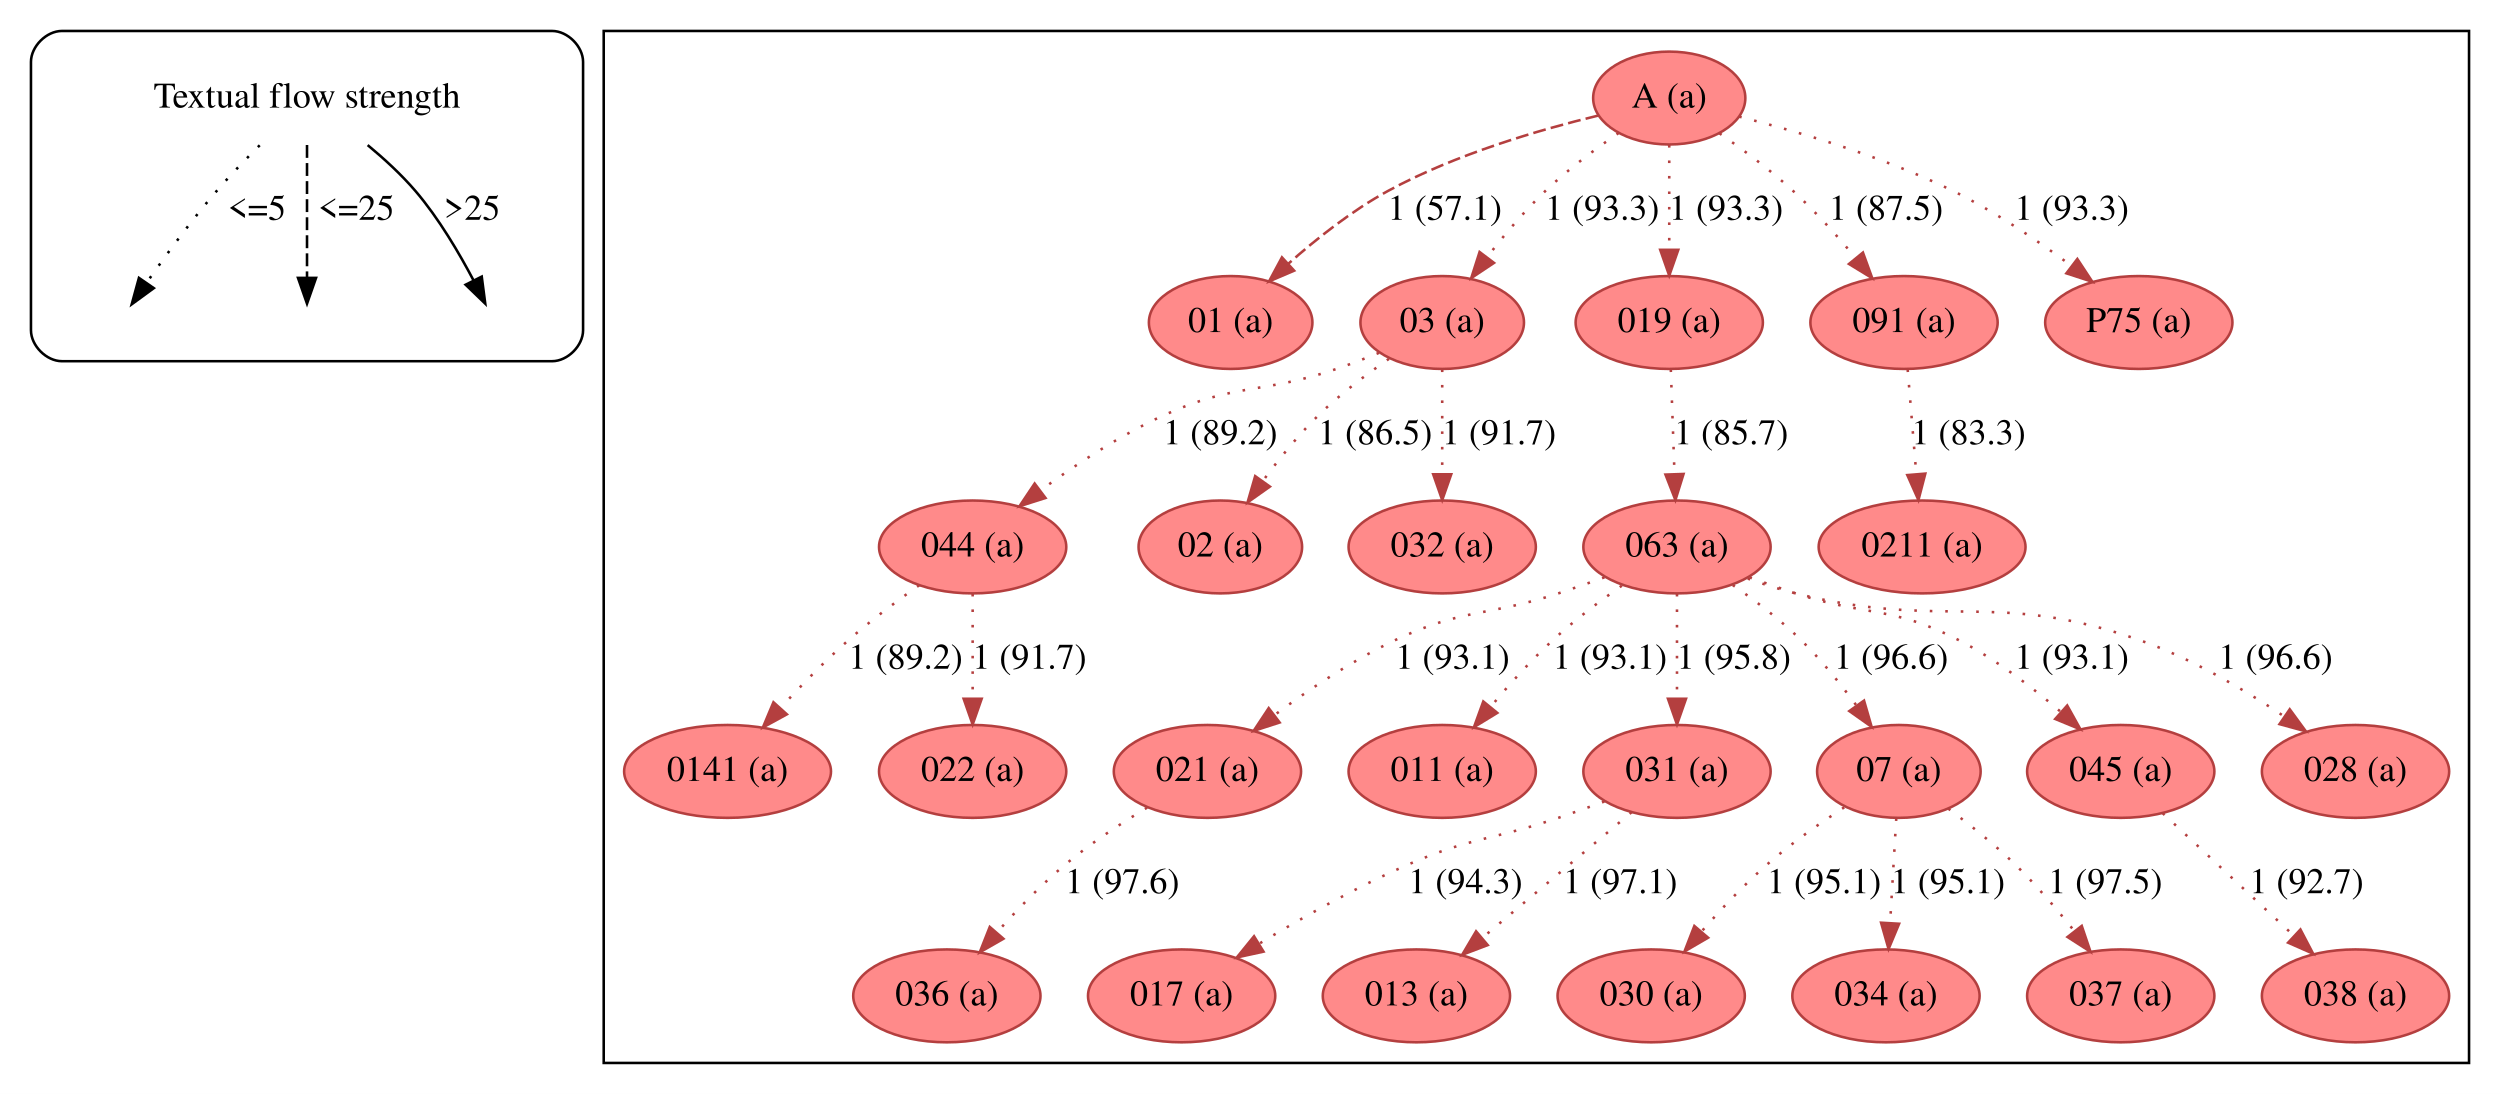
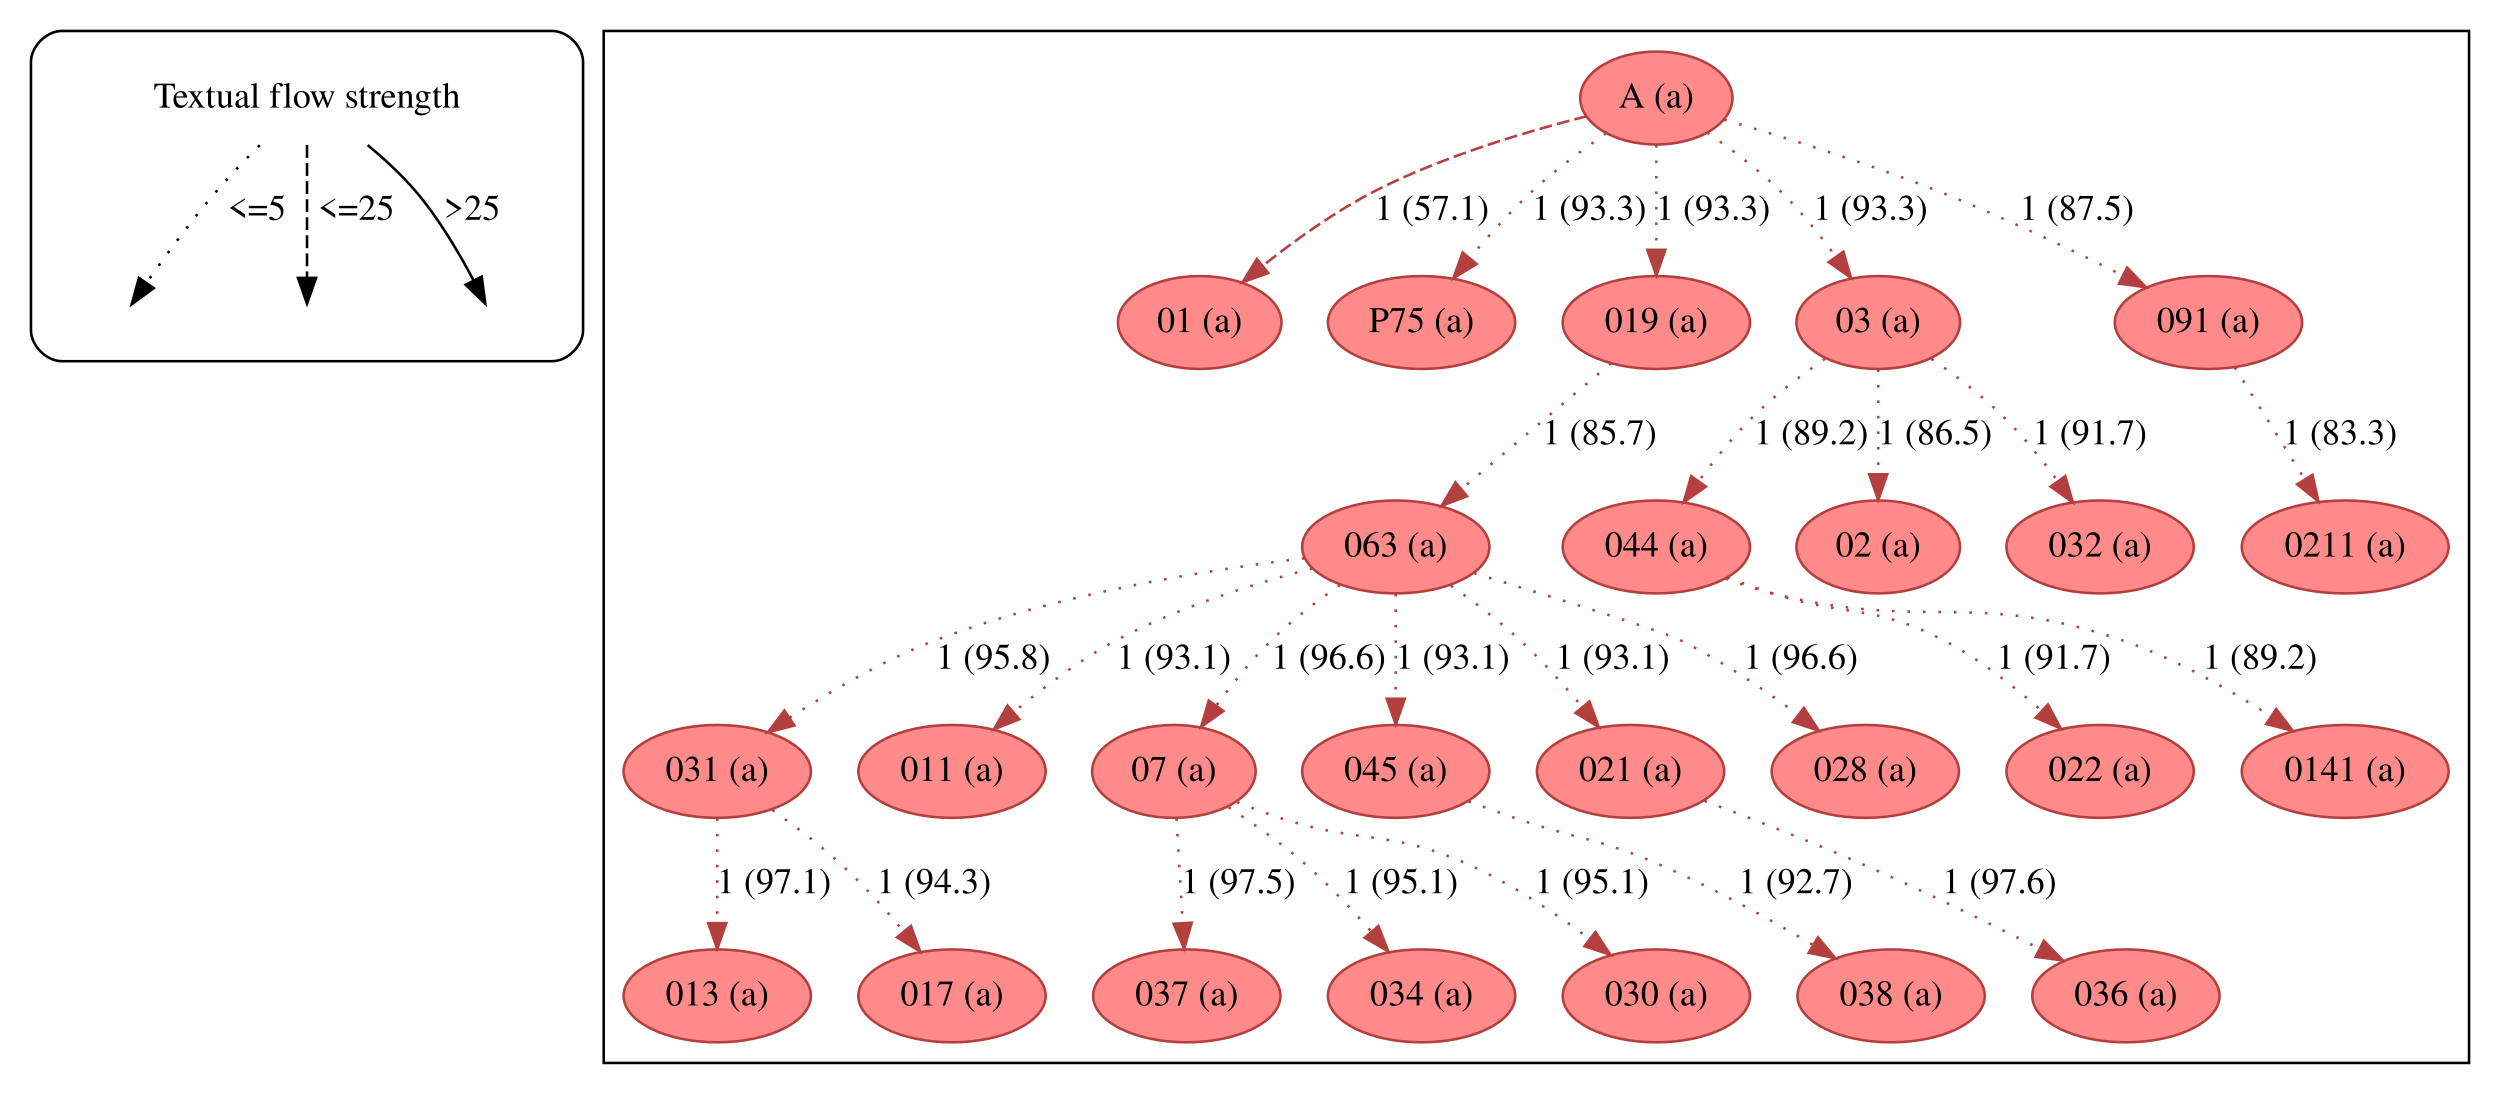
<svg xmlns="http://www.w3.org/2000/svg" width="969pt" height="424pt" viewBox="0.00 0.00 969.00 424.00">
  <g id="graph0" class="graph" transform="scale(1 1) rotate(0) translate(4 420)">
    <polygon fill="white" stroke="none" points="-4,4 -4,-420 965,-420 965,4 -4,4" />
    <g id="clust1" class="cluster">
      <path fill="none" stroke="black" d="M20,-280C20,-280 210,-280 210,-280 216,-280 222,-286 222,-292 222,-292 222,-396 222,-396 222,-402 216,-408 210,-408 210,-408 20,-408 20,-408 14,-408 8,-402 8,-396 8,-396 8,-292 8,-292 8,-286 14,-280 20,-280" />
    </g>
    <g id="clust2" class="cluster">
      <polygon fill="none" stroke="black" points="230,-8 230,-408 953,-408 953,-8 230,-8" />
    </g>
    <g id="node1" class="node">
      <text text-anchor="middle" x="115" y="-378.3" font-family="Times,serif" font-size="14.00">Textual flow strength</text>
    </g>
    <g id="edge1" class="edge">
      <path fill="none" stroke="black" stroke-dasharray="1,5" d="M96.666,-363.686C91.132,-358.194 85.161,-351.989 80,-346 70.171,-334.593 60.072,-320.779 52.914,-310.563" />
      <polygon fill="black" stroke="black" points="55.614,-308.314 47.056,-302.068 49.851,-312.288 55.614,-308.314" />
      <text text-anchor="middle" x="95.5" y="-334.8" font-family="Times,serif" font-size="14.00">&lt;=5  </text>
    </g>
    <g id="edge2" class="edge">
      <path fill="none" stroke="black" stroke-dasharray="5,2" d="M115,-363.799C115,-348.794 115,-327.174 115,-312.409" />
      <polygon fill="black" stroke="black" points="118.5,-312.293 115,-302.293 111.5,-312.293 118.5,-312.293" />
      <text text-anchor="middle" x="134" y="-334.8" font-family="Times,serif" font-size="14.00">  &lt;=25</text>
    </g>
    <g id="edge3" class="edge">
      <path fill="none" stroke="black" d="M138.503,-363.76C144.906,-358.462 151.567,-352.344 157,-346 166.087,-335.39 174.095,-321.689 179.546,-311.313" />
      <polygon fill="black" stroke="black" points="182.722,-312.789 184.091,-302.283 176.469,-309.642 182.722,-312.789" />
      <text text-anchor="middle" x="179" y="-334.8" font-family="Times,serif" font-size="14.00">&gt;25</text>
    </g>
    <g id="node5" class="node">
-       <ellipse fill="#ff8a8a" stroke="#b43f3f" cx="464" cy="-121" rx="36.294" ry="18" />
-       <text text-anchor="middle" x="464" y="-117.3" font-family="Times,serif" font-size="14.00">021 (a)</text>
+       <ellipse fill="#ff8a8a" stroke="#b43f3f" cx="638" cy="-382" rx="29.497" ry="18" />
+       <text text-anchor="middle" x="638" y="-378.3" font-family="Times,serif" font-size="14.00">A (a)</text>
    </g>
    <g id="node6" class="node">
-       <ellipse fill="#ff8a8a" stroke="#b43f3f" cx="363" cy="-34" rx="36.294" ry="18" />
-       <text text-anchor="middle" x="363" y="-30.3" font-family="Times,serif" font-size="14.00">036 (a)</text>
+       <ellipse fill="#ff8a8a" stroke="#b43f3f" cx="461" cy="-295" rx="31.695" ry="18" />
+       <text text-anchor="middle" x="461" y="-291.3" font-family="Times,serif" font-size="14.00">01 (a)</text>
    </g>
    <g id="edge4" class="edge">
-       <path fill="none" stroke="#b43f3f" stroke-dasharray="1,5" d="M440.598,-106.959C430.463,-100.852 418.721,-93.136 409,-85 399.582,-77.117 390.215,-67.375 382.416,-58.59" />
-       <polygon fill="#b43f3f" stroke="#b43f3f" points="384.928,-56.144 375.738,-50.872 379.634,-60.725 384.928,-56.144" />
-       <text text-anchor="middle" x="431" y="-73.8" font-family="Times,serif" font-size="14.00">1 (97.6)</text>
+       <path fill="none" stroke="#b43f3f" stroke-dasharray="5,2" d="M611.067,-374.944C588.407,-369.249 555.548,-359.565 529,-346 513.627,-338.145 498.002,-326.931 485.612,-317.112" />
+       <polygon fill="#b43f3f" stroke="#b43f3f" points="487.563,-314.187 477.595,-310.596 483.148,-319.619 487.563,-314.187" />
+       <text text-anchor="middle" x="551" y="-334.8" font-family="Times,serif" font-size="14.00">1 (57.1)</text>
    </g>
    <g id="node7" class="node">
-       <ellipse fill="#ff8a8a" stroke="#b43f3f" cx="643" cy="-382" rx="29.497" ry="18" />
-       <text text-anchor="middle" x="643" y="-378.3" font-family="Times,serif" font-size="14.00">A (a)</text>
+       <ellipse fill="#ff8a8a" stroke="#b43f3f" cx="547" cy="-295" rx="36.294" ry="18" />
+       <text text-anchor="middle" x="547" y="-291.3" font-family="Times,serif" font-size="14.00">P75 (a)</text>
+     </g>
+     <g id="edge5" class="edge">
+       <path fill="none" stroke="#b43f3f" stroke-dasharray="1,5" d="M618.523,-368.326C609.472,-362.06 598.792,-354.113 590,-346 581.456,-338.115 572.924,-328.619 565.74,-320.029" />
+       <polygon fill="#b43f3f" stroke="#b43f3f" points="568.344,-317.685 559.308,-312.155 562.923,-322.113 568.344,-317.685" />
+       <text text-anchor="middle" x="612" y="-334.8" font-family="Times,serif" font-size="14.00">1 (93.3)</text>
    </g>
    <g id="node8" class="node">
-       <ellipse fill="#ff8a8a" stroke="#b43f3f" cx="473" cy="-295" rx="31.695" ry="18" />
-       <text text-anchor="middle" x="473" y="-291.3" font-family="Times,serif" font-size="14.00">01 (a)</text>
-     </g>
-     <g id="edge5" class="edge">
-       <path fill="none" stroke="#b43f3f" stroke-dasharray="5,2" d="M615.422,-375.191C592.666,-369.696 560.008,-360.163 534,-346 520.065,-338.412 506.247,-327.449 495.296,-317.721" />
-       <polygon fill="#b43f3f" stroke="#b43f3f" points="497.607,-315.092 487.867,-310.922 492.881,-320.255 497.607,-315.092" />
-       <text text-anchor="middle" x="556" y="-334.8" font-family="Times,serif" font-size="14.00">1 (57.1)</text>
+       <ellipse fill="#ff8a8a" stroke="#b43f3f" cx="638" cy="-295" rx="36.294" ry="18" />
+       <text text-anchor="middle" x="638" y="-291.3" font-family="Times,serif" font-size="14.00">019 (a)</text>
+     </g>
+     <g id="edge6" class="edge">
+       <path fill="none" stroke="#b43f3f" stroke-dasharray="1,5" d="M638,-363.799C638,-352.163 638,-336.548 638,-323.237" />
+       <polygon fill="#b43f3f" stroke="#b43f3f" points="641.5,-323.175 638,-313.175 634.5,-323.175 641.5,-323.175" />
+       <text text-anchor="middle" x="660" y="-334.8" font-family="Times,serif" font-size="14.00">1 (93.3)</text>
    </g>
    <g id="node9" class="node">
-       <ellipse fill="#ff8a8a" stroke="#b43f3f" cx="555" cy="-295" rx="31.695" ry="18" />
-       <text text-anchor="middle" x="555" y="-291.3" font-family="Times,serif" font-size="14.00">03 (a)</text>
-     </g>
-     <g id="edge6" class="edge">
-       <path fill="none" stroke="#b43f3f" stroke-dasharray="1,5" d="M623.393,-368.465C614.313,-362.23 603.647,-354.268 595,-346 586.926,-338.279 579.026,-328.914 572.409,-320.386" />
-       <polygon fill="#b43f3f" stroke="#b43f3f" points="575.074,-318.107 566.26,-312.229 569.484,-322.321 575.074,-318.107" />
-       <text text-anchor="middle" x="617" y="-334.8" font-family="Times,serif" font-size="14.00">1 (93.3)</text>
+       <ellipse fill="#ff8a8a" stroke="#b43f3f" cx="724" cy="-295" rx="31.695" ry="18" />
+       <text text-anchor="middle" x="724" y="-291.3" font-family="Times,serif" font-size="14.00">03 (a)</text>
+     </g>
+     <g id="edge7" class="edge">
+       <path fill="none" stroke="#b43f3f" stroke-dasharray="1,5" d="M657.7,-368.561C666.801,-362.347 677.457,-354.375 686,-346 693.825,-338.329 701.362,-328.975 707.632,-320.442" />
+       <polygon fill="#b43f3f" stroke="#b43f3f" points="710.497,-322.452 713.443,-312.275 704.794,-318.394 710.497,-322.452" />
+       <text text-anchor="middle" x="721" y="-334.8" font-family="Times,serif" font-size="14.00">1 (93.3)</text>
    </g>
    <g id="node10" class="node">
-       <ellipse fill="#ff8a8a" stroke="#b43f3f" cx="643" cy="-295" rx="36.294" ry="18" />
-       <text text-anchor="middle" x="643" y="-291.3" font-family="Times,serif" font-size="14.00">019 (a)</text>
-     </g>
-     <g id="edge7" class="edge">
-       <path fill="none" stroke="#b43f3f" stroke-dasharray="1,5" d="M643,-363.799C643,-352.163 643,-336.548 643,-323.237" />
-       <polygon fill="#b43f3f" stroke="#b43f3f" points="646.5,-323.175 643,-313.175 639.5,-323.175 646.5,-323.175" />
-       <text text-anchor="middle" x="665" y="-334.8" font-family="Times,serif" font-size="14.00">1 (93.3)</text>
+       <ellipse fill="#ff8a8a" stroke="#b43f3f" cx="852" cy="-295" rx="36.294" ry="18" />
+       <text text-anchor="middle" x="852" y="-291.3" font-family="Times,serif" font-size="14.00">091 (a)</text>
+     </g>
+     <g id="edge8" class="edge">
+       <path fill="none" stroke="#b43f3f" stroke-dasharray="1,5" d="M664.334,-373.62C686.628,-367.118 719.287,-356.991 747,-346 771.466,-336.297 798.24,-323.512 818.629,-313.298" />
+       <polygon fill="#b43f3f" stroke="#b43f3f" points="820.455,-316.297 827.801,-308.662 817.297,-310.05 820.455,-316.297" />
+       <text text-anchor="middle" x="801" y="-334.8" font-family="Times,serif" font-size="14.00">1 (87.5)</text>
+     </g>
+     <g id="node17" class="node">
+       <ellipse fill="#ff8a8a" stroke="#b43f3f" cx="537" cy="-208" rx="36.294" ry="18" />
+       <text text-anchor="middle" x="537" y="-204.3" font-family="Times,serif" font-size="14.00">063 (a)</text>
+     </g>
+     <g id="edge13" class="edge">
+       <path fill="none" stroke="#b43f3f" stroke-dasharray="1,5" d="M620.407,-279.194C604.429,-265.747 580.667,-245.75 562.588,-230.535" />
+       <polygon fill="#b43f3f" stroke="#b43f3f" points="564.635,-227.683 554.73,-223.921 560.128,-233.038 564.635,-227.683" />
+       <text text-anchor="middle" x="616" y="-247.8" font-family="Times,serif" font-size="14.00">1 (85.7)</text>
    </g>
    <g id="node11" class="node">
-       <ellipse fill="#ff8a8a" stroke="#b43f3f" cx="734" cy="-295" rx="36.294" ry="18" />
-       <text text-anchor="middle" x="734" y="-291.3" font-family="Times,serif" font-size="14.00">091 (a)</text>
-     </g>
-     <g id="edge8" class="edge">
-       <path fill="none" stroke="#b43f3f" stroke-dasharray="1,5" d="M662.477,-368.326C671.528,-362.06 682.208,-354.113 691,-346 699.544,-338.115 708.076,-328.619 715.26,-320.029" />
-       <polygon fill="#b43f3f" stroke="#b43f3f" points="718.077,-322.113 721.692,-312.155 712.656,-317.685 718.077,-322.113" />
-       <text text-anchor="middle" x="727" y="-334.8" font-family="Times,serif" font-size="14.00">1 (87.5)</text>
+       <ellipse fill="#ff8a8a" stroke="#b43f3f" cx="638" cy="-208" rx="36.294" ry="18" />
+       <text text-anchor="middle" x="638" y="-204.3" font-family="Times,serif" font-size="14.00">044 (a)</text>
+     </g>
+     <g id="edge14" class="edge">
+       <path fill="none" stroke="#b43f3f" stroke-dasharray="1,5" d="M703.353,-280.912C694.467,-274.796 684.248,-267.086 676,-259 668.175,-251.329 660.638,-241.975 654.368,-233.442" />
+       <polygon fill="#b43f3f" stroke="#b43f3f" points="657.206,-231.394 648.557,-225.275 651.503,-235.452 657.206,-231.394" />
+       <text text-anchor="middle" x="698" y="-247.8" font-family="Times,serif" font-size="14.00">1 (89.2)</text>
+     </g>
+     <g id="node18" class="node">
+       <ellipse fill="#ff8a8a" stroke="#b43f3f" cx="724" cy="-208" rx="31.695" ry="18" />
+       <text text-anchor="middle" x="724" y="-204.3" font-family="Times,serif" font-size="14.00">02 (a)</text>
+     </g>
+     <g id="edge15" class="edge">
+       <path fill="none" stroke="#b43f3f" stroke-dasharray="1,5" d="M724,-276.799C724,-265.163 724,-249.548 724,-236.237" />
+       <polygon fill="#b43f3f" stroke="#b43f3f" points="727.5,-236.175 724,-226.175 720.5,-236.175 727.5,-236.175" />
+       <text text-anchor="middle" x="746" y="-247.8" font-family="Times,serif" font-size="14.00">1 (86.5)</text>
+     </g>
+     <g id="node19" class="node">
+       <ellipse fill="#ff8a8a" stroke="#b43f3f" cx="810" cy="-208" rx="36.294" ry="18" />
+       <text text-anchor="middle" x="810" y="-204.3" font-family="Times,serif" font-size="14.00">032 (a)</text>
+     </g>
+     <g id="edge16" class="edge">
+       <path fill="none" stroke="#b43f3f" stroke-dasharray="1,5" d="M744.647,-280.912C753.533,-274.796 763.752,-267.086 772,-259 779.825,-251.329 787.362,-241.975 793.632,-233.442" />
+       <polygon fill="#b43f3f" stroke="#b43f3f" points="796.497,-235.452 799.443,-225.275 790.794,-231.394 796.497,-235.452" />
+       <text text-anchor="middle" x="806" y="-247.8" font-family="Times,serif" font-size="14.00">1 (91.7)</text>
+     </g>
+     <g id="node25" class="node">
+       <ellipse fill="#ff8a8a" stroke="#b43f3f" cx="905" cy="-208" rx="40.094" ry="18" />
+       <text text-anchor="middle" x="905" y="-204.3" font-family="Times,serif" font-size="14.00">0211 (a)</text>
+     </g>
+     <g id="edge23" class="edge">
+       <path fill="none" stroke="#b43f3f" stroke-dasharray="1,5" d="M862.219,-277.611C869.868,-265.343 880.473,-248.336 889.21,-234.324" />
+       <polygon fill="#b43f3f" stroke="#b43f3f" points="892.311,-235.966 894.632,-225.629 886.371,-232.262 892.311,-235.966" />
+       <text text-anchor="middle" x="903" y="-247.8" font-family="Times,serif" font-size="14.00">1 (83.3)</text>
    </g>
    <g id="node12" class="node">
-       <ellipse fill="#ff8a8a" stroke="#b43f3f" cx="825" cy="-295" rx="36.294" ry="18" />
-       <text text-anchor="middle" x="825" y="-291.3" font-family="Times,serif" font-size="14.00">P75 (a)</text>
+       <ellipse fill="#ff8a8a" stroke="#b43f3f" cx="810" cy="-121" rx="36.294" ry="18" />
+       <text text-anchor="middle" x="810" y="-117.3" font-family="Times,serif" font-size="14.00">022 (a)</text>
    </g>
    <g id="edge9" class="edge">
-       <path fill="none" stroke="#b43f3f" stroke-dasharray="1,5" d="M670.089,-374.797C692.901,-369.013 726.031,-359.279 753,-346 769.128,-338.059 785.702,-326.801 798.877,-316.977" />
-       <polygon fill="#b43f3f" stroke="#b43f3f" points="801.176,-319.626 807.004,-310.778 796.931,-314.06 801.176,-319.626" />
-       <text text-anchor="middle" x="799" y="-334.8" font-family="Times,serif" font-size="14.00">1 (93.3)</text>
+       <path fill="none" stroke="#b43f3f" stroke-dasharray="1,5" d="M665.459,-196.154C671.219,-194.012 677.28,-191.856 683,-190 711.921,-180.617 721.981,-185.944 749,-172 762.904,-164.824 776.549,-154.093 787.396,-144.41" />
+       <polygon fill="#b43f3f" stroke="#b43f3f" points="789.789,-146.964 794.763,-137.61 785.041,-141.82 789.789,-146.964" />
+       <text text-anchor="middle" x="792" y="-160.8" font-family="Times,serif" font-size="14.00">1 (91.7)</text>
    </g>
    <g id="node13" class="node">
-       <ellipse fill="#ff8a8a" stroke="#b43f3f" cx="373" cy="-208" rx="36.294" ry="18" />
-       <text text-anchor="middle" x="373" y="-204.3" font-family="Times,serif" font-size="14.00">044 (a)</text>
+       <ellipse fill="#ff8a8a" stroke="#b43f3f" cx="905" cy="-121" rx="40.094" ry="18" />
+       <text text-anchor="middle" x="905" y="-117.3" font-family="Times,serif" font-size="14.00">0141 (a)</text>
    </g>
    <g id="edge10" class="edge">
-       <path fill="none" stroke="#b43f3f" stroke-dasharray="1,5" d="M530.483,-283.224C525.102,-281.031 519.399,-278.836 514,-277 484.808,-267.074 475.048,-271.807 447,-259 430.224,-251.34 413.062,-240.004 399.494,-230.062" />
-       <polygon fill="#b43f3f" stroke="#b43f3f" points="401.235,-226.991 391.138,-223.782 397.029,-232.588 401.235,-226.991" />
-       <text text-anchor="middle" x="469" y="-247.8" font-family="Times,serif" font-size="14.00">1 (89.2)</text>
+       <path fill="none" stroke="#b43f3f" stroke-dasharray="1,5" d="M664.807,-195.73C670.719,-193.568 677.007,-191.51 683,-190 741.696,-175.208 760.678,-191.448 818,-172 838.601,-165.011 859.805,-152.943 876.122,-142.414" />
+       <polygon fill="#b43f3f" stroke="#b43f3f" points="878.245,-145.206 884.649,-136.765 874.379,-139.37 878.245,-145.206" />
+       <text text-anchor="middle" x="872" y="-160.8" font-family="Times,serif" font-size="14.00">1 (89.2)</text>
    </g>
    <g id="node14" class="node">
-       <ellipse fill="#ff8a8a" stroke="#b43f3f" cx="469" cy="-208" rx="31.695" ry="18" />
-       <text text-anchor="middle" x="469" y="-204.3" font-family="Times,serif" font-size="14.00">02 (a)</text>
+       <ellipse fill="#ff8a8a" stroke="#b43f3f" cx="274" cy="-121" rx="36.294" ry="18" />
+       <text text-anchor="middle" x="274" y="-117.3" font-family="Times,serif" font-size="14.00">031 (a)</text>
+     </g>
+     <g id="node15" class="node">
+       <ellipse fill="#ff8a8a" stroke="#b43f3f" cx="274" cy="-34" rx="36.294" ry="18" />
+       <text text-anchor="middle" x="274" y="-30.3" font-family="Times,serif" font-size="14.00">013 (a)</text>
    </g>
    <g id="edge11" class="edge">
-       <path fill="none" stroke="#b43f3f" stroke-dasharray="1,5" d="M534.353,-280.912C525.467,-274.796 515.248,-267.086 507,-259 499.175,-251.329 491.638,-241.975 485.368,-233.442" />
-       <polygon fill="#b43f3f" stroke="#b43f3f" points="488.206,-231.394 479.557,-225.275 482.503,-235.452 488.206,-231.394" />
-       <text text-anchor="middle" x="529" y="-247.8" font-family="Times,serif" font-size="14.00">1 (86.5)</text>
-     </g>
-     <g id="node15" class="node">
-       <ellipse fill="#ff8a8a" stroke="#b43f3f" cx="555" cy="-208" rx="36.294" ry="18" />
-       <text text-anchor="middle" x="555" y="-204.3" font-family="Times,serif" font-size="14.00">032 (a)</text>
+       <path fill="none" stroke="#b43f3f" stroke-dasharray="1,5" d="M274,-102.799C274,-91.163 274,-75.548 274,-62.237" />
+       <polygon fill="#b43f3f" stroke="#b43f3f" points="277.5,-62.175 274,-52.175 270.5,-62.175 277.5,-62.175" />
+       <text text-anchor="middle" x="296" y="-73.8" font-family="Times,serif" font-size="14.00">1 (97.1)</text>
+     </g>
+     <g id="node16" class="node">
+       <ellipse fill="#ff8a8a" stroke="#b43f3f" cx="365" cy="-34" rx="36.294" ry="18" />
+       <text text-anchor="middle" x="365" y="-30.3" font-family="Times,serif" font-size="14.00">017 (a)</text>
    </g>
    <g id="edge12" class="edge">
-       <path fill="none" stroke="#b43f3f" stroke-dasharray="1,5" d="M555,-276.799C555,-265.163 555,-249.548 555,-236.237" />
-       <polygon fill="#b43f3f" stroke="#b43f3f" points="558.5,-236.175 555,-226.175 551.5,-236.175 558.5,-236.175" />
-       <text text-anchor="middle" x="577" y="-247.8" font-family="Times,serif" font-size="14.00">1 (91.7)</text>
-     </g>
-     <g id="node16" class="node">
-       <ellipse fill="#ff8a8a" stroke="#b43f3f" cx="646" cy="-208" rx="36.294" ry="18" />
-       <text text-anchor="middle" x="646" y="-204.3" font-family="Times,serif" font-size="14.00">063 (a)</text>
+       <path fill="none" stroke="#b43f3f" stroke-dasharray="1,5" d="M295.372,-106.006C303.992,-99.963 313.814,-92.554 322,-85 330.544,-77.115 339.076,-67.619 346.26,-59.029" />
+       <polygon fill="#b43f3f" stroke="#b43f3f" points="349.077,-61.114 352.692,-51.154 343.656,-56.685 349.077,-61.114" />
+       <text text-anchor="middle" x="358" y="-73.8" font-family="Times,serif" font-size="14.00">1 (94.3)</text>
+     </g>
+     <g id="edge17" class="edge">
+       <path fill="none" stroke="#b43f3f" stroke-dasharray="1,5" d="M501.58,-203.595C464.947,-199.261 406.55,-190.058 359,-172 338.878,-164.359 318.02,-152.164 302.002,-141.731" />
+       <polygon fill="#b43f3f" stroke="#b43f3f" points="303.899,-138.789 293.636,-136.156 300.017,-144.614 303.899,-138.789" />
+       <text text-anchor="middle" x="381" y="-160.8" font-family="Times,serif" font-size="14.00">1 (95.8)</text>
+     </g>
+     <g id="node20" class="node">
+       <ellipse fill="#ff8a8a" stroke="#b43f3f" cx="365" cy="-121" rx="36.294" ry="18" />
+       <text text-anchor="middle" x="365" y="-117.3" font-family="Times,serif" font-size="14.00">011 (a)</text>
+     </g>
+     <g id="edge18" class="edge">
+       <path fill="none" stroke="#b43f3f" stroke-dasharray="1,5" d="M504.626,-199.68C482.528,-193.934 453.021,-184.76 429,-172 414.771,-164.442 400.494,-153.669 389.046,-144.058" />
+       <polygon fill="#b43f3f" stroke="#b43f3f" points="391.108,-141.214 381.252,-137.327 386.533,-146.512 391.108,-141.214" />
+       <text text-anchor="middle" x="451" y="-160.8" font-family="Times,serif" font-size="14.00">1 (93.1)</text>
+     </g>
+     <g id="node21" class="node">
+       <ellipse fill="#ff8a8a" stroke="#b43f3f" cx="451" cy="-121" rx="31.695" ry="18" />
+       <text text-anchor="middle" x="451" y="-117.3" font-family="Times,serif" font-size="14.00">07 (a)</text>
    </g>
    <g id="edge19" class="edge">
-       <path fill="none" stroke="#b43f3f" stroke-dasharray="1,5" d="M643.607,-276.799C644.018,-265.163 644.569,-249.548 645.039,-236.237" />
-       <polygon fill="#b43f3f" stroke="#b43f3f" points="648.539,-236.293 645.394,-226.175 641.543,-236.046 648.539,-236.293" />
-       <text text-anchor="middle" x="667" y="-247.8" font-family="Times,serif" font-size="14.00">1 (85.7)</text>
+       <path fill="none" stroke="#b43f3f" stroke-dasharray="1,5" d="M515.396,-193.25C506.74,-187.245 496.954,-179.798 489,-172 481.175,-164.329 473.638,-154.975 467.368,-146.442" />
+       <polygon fill="#b43f3f" stroke="#b43f3f" points="470.206,-144.394 461.557,-138.275 464.503,-148.452 470.206,-144.394" />
+       <text text-anchor="middle" x="511" y="-160.8" font-family="Times,serif" font-size="14.00">1 (96.6)</text>
+     </g>
+     <g id="node22" class="node">
+       <ellipse fill="#ff8a8a" stroke="#b43f3f" cx="537" cy="-121" rx="36.294" ry="18" />
+       <text text-anchor="middle" x="537" y="-117.3" font-family="Times,serif" font-size="14.00">045 (a)</text>
+     </g>
+     <g id="edge20" class="edge">
+       <path fill="none" stroke="#b43f3f" stroke-dasharray="1,5" d="M537,-189.799C537,-178.163 537,-162.548 537,-149.237" />
+       <polygon fill="#b43f3f" stroke="#b43f3f" points="540.5,-149.175 537,-139.175 533.5,-149.175 540.5,-149.175" />
+       <text text-anchor="middle" x="559" y="-160.8" font-family="Times,serif" font-size="14.00">1 (93.1)</text>
+     </g>
+     <g id="node23" class="node">
+       <ellipse fill="#ff8a8a" stroke="#b43f3f" cx="628" cy="-121" rx="36.294" ry="18" />
+       <text text-anchor="middle" x="628" y="-117.3" font-family="Times,serif" font-size="14.00">021 (a)</text>
+     </g>
+     <g id="edge21" class="edge">
+       <path fill="none" stroke="#b43f3f" stroke-dasharray="1,5" d="M558.372,-193.006C566.992,-186.963 576.814,-179.554 585,-172 593.544,-164.115 602.076,-154.619 609.26,-146.029" />
+       <polygon fill="#b43f3f" stroke="#b43f3f" points="612.077,-148.113 615.692,-138.155 606.656,-143.685 612.077,-148.113" />
+       <text text-anchor="middle" x="621" y="-160.8" font-family="Times,serif" font-size="14.00">1 (93.1)</text>
+     </g>
+     <g id="node24" class="node">
+       <ellipse fill="#ff8a8a" stroke="#b43f3f" cx="719" cy="-121" rx="36.294" ry="18" />
+       <text text-anchor="middle" x="719" y="-117.3" font-family="Times,serif" font-size="14.00">028 (a)</text>
+     </g>
+     <g id="edge22" class="edge">
+       <path fill="none" stroke="#b43f3f" stroke-dasharray="1,5" d="M567.379,-197.843C597.343,-188.729 639.696,-175.596 647,-172 663.128,-164.059 679.702,-152.801 692.877,-142.977" />
+       <polygon fill="#b43f3f" stroke="#b43f3f" points="695.176,-145.626 701.004,-136.778 690.931,-140.06 695.176,-145.626" />
+       <text text-anchor="middle" x="694" y="-160.8" font-family="Times,serif" font-size="14.00">1 (96.6)</text>
+     </g>
+     <g id="node26" class="node">
+       <ellipse fill="#ff8a8a" stroke="#b43f3f" cx="456" cy="-34" rx="36.294" ry="18" />
+       <text text-anchor="middle" x="456" y="-30.3" font-family="Times,serif" font-size="14.00">037 (a)</text>
+     </g>
+     <g id="edge24" class="edge">
+       <path fill="none" stroke="#b43f3f" stroke-dasharray="1,5" d="M452.012,-102.799C452.696,-91.163 453.615,-75.548 454.398,-62.237" />
+       <polygon fill="#b43f3f" stroke="#b43f3f" points="457.896,-62.364 454.99,-52.175 450.908,-61.953 457.896,-62.364" />
+       <text text-anchor="middle" x="476" y="-73.8" font-family="Times,serif" font-size="14.00">1 (97.5)</text>
    </g>
    <g id="node27" class="node">
-       <ellipse fill="#ff8a8a" stroke="#b43f3f" cx="741" cy="-208" rx="40.094" ry="18" />
-       <text text-anchor="middle" x="741" y="-204.3" font-family="Times,serif" font-size="14.00">0211 (a)</text>
+       <ellipse fill="#ff8a8a" stroke="#b43f3f" cx="547" cy="-34" rx="36.294" ry="18" />
+       <text text-anchor="middle" x="547" y="-30.3" font-family="Times,serif" font-size="14.00">034 (a)</text>
    </g>
    <g id="edge25" class="edge">
-       <path fill="none" stroke="#b43f3f" stroke-dasharray="1,5" d="M735.417,-276.799C736.375,-265.163 737.661,-249.548 738.757,-236.237" />
-       <polygon fill="#b43f3f" stroke="#b43f3f" points="742.253,-236.429 739.586,-226.175 735.277,-235.854 742.253,-236.429" />
-       <text text-anchor="middle" x="759" y="-247.8" font-family="Times,serif" font-size="14.00">1 (83.3)</text>
+       <path fill="none" stroke="#b43f3f" stroke-dasharray="1,5" d="M472.17,-107.089C481.674,-100.893 492.794,-93.07 502,-85 511.01,-77.102 520.026,-67.504 527.595,-58.837" />
+       <polygon fill="#b43f3f" stroke="#b43f3f" points="530.271,-61.094 534.099,-51.215 524.945,-56.551 530.271,-61.094" />
+       <text text-anchor="middle" x="539" y="-73.8" font-family="Times,serif" font-size="14.00">1 (95.1)</text>
    </g>
    <g id="node28" class="node">
-       <ellipse fill="#ff8a8a" stroke="#b43f3f" cx="278" cy="-121" rx="40.094" ry="18" />
-       <text text-anchor="middle" x="278" y="-117.3" font-family="Times,serif" font-size="14.00">0141 (a)</text>
+       <ellipse fill="#ff8a8a" stroke="#b43f3f" cx="638" cy="-34" rx="36.294" ry="18" />
+       <text text-anchor="middle" x="638" y="-30.3" font-family="Times,serif" font-size="14.00">030 (a)</text>
    </g>
    <g id="edge26" class="edge">
-       <path fill="none" stroke="#b43f3f" stroke-dasharray="1,5" d="M352.27,-193.159C343.564,-187.025 333.505,-179.508 325,-172 315.837,-163.911 306.469,-154.276 298.533,-145.632" />
-       <polygon fill="#b43f3f" stroke="#b43f3f" points="300.99,-143.129 291.694,-138.045 295.79,-147.816 300.99,-143.129" />
-       <text text-anchor="middle" x="347" y="-160.8" font-family="Times,serif" font-size="14.00">1 (89.2)</text>
+       <path fill="none" stroke="#b43f3f" stroke-dasharray="1,5" d="M475.489,-109.139C480.871,-106.951 486.583,-104.78 492,-103 523.747,-92.571 534.504,-98.661 565,-85 581.675,-77.53 598.614,-66.208 611.972,-56.225" />
+       <polygon fill="#b43f3f" stroke="#b43f3f" points="614.393,-58.779 620.194,-49.913 610.13,-53.227 614.393,-58.779" />
+       <text text-anchor="middle" x="613" y="-73.8" font-family="Times,serif" font-size="14.00">1 (95.1)</text>
    </g>
    <g id="node29" class="node">
-       <ellipse fill="#ff8a8a" stroke="#b43f3f" cx="373" cy="-121" rx="36.294" ry="18" />
-       <text text-anchor="middle" x="373" y="-117.3" font-family="Times,serif" font-size="14.00">022 (a)</text>
+       <ellipse fill="#ff8a8a" stroke="#b43f3f" cx="729" cy="-34" rx="36.294" ry="18" />
+       <text text-anchor="middle" x="729" y="-30.3" font-family="Times,serif" font-size="14.00">038 (a)</text>
    </g>
    <g id="edge27" class="edge">
-       <path fill="none" stroke="#b43f3f" stroke-dasharray="1,5" d="M373,-189.799C373,-178.163 373,-162.548 373,-149.237" />
-       <polygon fill="#b43f3f" stroke="#b43f3f" points="376.5,-149.175 373,-139.175 369.5,-149.175 376.5,-149.175" />
-       <text text-anchor="middle" x="395" y="-160.8" font-family="Times,serif" font-size="14.00">1 (91.7)</text>
-     </g>
-     <g id="edge13" class="edge">
-       <path fill="none" stroke="#b43f3f" stroke-dasharray="1,5" d="M617.899,-196.232C612.014,-194.084 605.826,-191.906 600,-190 572.323,-180.946 563.354,-184.388 537,-172 520.464,-164.227 503.535,-152.883 490.148,-142.965" />
-       <polygon fill="#b43f3f" stroke="#b43f3f" points="491.983,-139.963 481.902,-136.704 487.75,-145.539 491.983,-139.963" />
-       <text text-anchor="middle" x="559" y="-160.8" font-family="Times,serif" font-size="14.00">1 (93.1)</text>
-     </g>
-     <g id="node17" class="node">
-       <ellipse fill="#ff8a8a" stroke="#b43f3f" cx="555" cy="-121" rx="36.294" ry="18" />
-       <text text-anchor="middle" x="555" y="-117.3" font-family="Times,serif" font-size="14.00">011 (a)</text>
-     </g>
-     <g id="edge14" class="edge">
-       <path fill="none" stroke="#b43f3f" stroke-dasharray="1,5" d="M624.628,-193.006C616.008,-186.963 606.186,-179.554 598,-172 589.456,-164.115 580.924,-154.619 573.74,-146.029" />
-       <polygon fill="#b43f3f" stroke="#b43f3f" points="576.344,-143.685 567.308,-138.155 570.923,-148.113 576.344,-143.685" />
-       <text text-anchor="middle" x="620" y="-160.8" font-family="Times,serif" font-size="14.00">1 (93.1)</text>
-     </g>
-     <g id="node18" class="node">
-       <ellipse fill="#ff8a8a" stroke="#b43f3f" cx="646" cy="-121" rx="36.294" ry="18" />
-       <text text-anchor="middle" x="646" y="-117.3" font-family="Times,serif" font-size="14.00">031 (a)</text>
-     </g>
-     <g id="edge15" class="edge">
-       <path fill="none" stroke="#b43f3f" stroke-dasharray="1,5" d="M646,-189.799C646,-178.163 646,-162.548 646,-149.237" />
-       <polygon fill="#b43f3f" stroke="#b43f3f" points="649.5,-149.175 646,-139.175 642.5,-149.175 649.5,-149.175" />
-       <text text-anchor="middle" x="668" y="-160.8" font-family="Times,serif" font-size="14.00">1 (95.8)</text>
-     </g>
-     <g id="node19" class="node">
-       <ellipse fill="#ff8a8a" stroke="#b43f3f" cx="732" cy="-121" rx="31.695" ry="18" />
-       <text text-anchor="middle" x="732" y="-117.3" font-family="Times,serif" font-size="14.00">07 (a)</text>
-     </g>
-     <g id="edge16" class="edge">
-       <path fill="none" stroke="#b43f3f" stroke-dasharray="1,5" d="M667.604,-193.25C676.26,-187.245 686.046,-179.798 694,-172 701.825,-164.329 709.362,-154.975 715.632,-146.442" />
-       <polygon fill="#b43f3f" stroke="#b43f3f" points="718.497,-148.452 721.443,-138.275 712.794,-144.394 718.497,-148.452" />
-       <text text-anchor="middle" x="729" y="-160.8" font-family="Times,serif" font-size="14.00">1 (96.6)</text>
-     </g>
-     <g id="node20" class="node">
-       <ellipse fill="#ff8a8a" stroke="#b43f3f" cx="818" cy="-121" rx="36.294" ry="18" />
-       <text text-anchor="middle" x="818" y="-117.3" font-family="Times,serif" font-size="14.00">045 (a)</text>
-     </g>
-     <g id="edge17" class="edge">
-       <path fill="none" stroke="#b43f3f" stroke-dasharray="1,5" d="M674.101,-196.232C679.986,-194.084 686.174,-191.906 692,-190 719.677,-180.946 729.098,-185.307 755,-172 769.292,-164.658 783.465,-153.814 794.737,-144.1" />
-       <polygon fill="#b43f3f" stroke="#b43f3f" points="797.246,-146.552 802.393,-137.292 792.595,-141.321 797.246,-146.552" />
-       <text text-anchor="middle" x="799" y="-160.8" font-family="Times,serif" font-size="14.00">1 (93.1)</text>
-     </g>
-     <g id="node21" class="node">
-       <ellipse fill="#ff8a8a" stroke="#b43f3f" cx="909" cy="-121" rx="36.294" ry="18" />
-       <text text-anchor="middle" x="909" y="-117.3" font-family="Times,serif" font-size="14.00">028 (a)</text>
-     </g>
-     <g id="edge18" class="edge">
-       <path fill="none" stroke="#b43f3f" stroke-dasharray="1,5" d="M673.422,-195.751C679.464,-193.587 685.887,-191.524 692,-190 749.879,-175.574 768.68,-191.651 825,-172 844.959,-165.036 865.38,-153.012 881.09,-142.501" />
-       <polygon fill="#b43f3f" stroke="#b43f3f" points="883.503,-145.089 889.756,-136.537 879.534,-139.323 883.503,-145.089" />
-       <text text-anchor="middle" x="878" y="-160.8" font-family="Times,serif" font-size="14.00">1 (96.6)</text>
-     </g>
-     <g id="node22" class="node">
-       <ellipse fill="#ff8a8a" stroke="#b43f3f" cx="454" cy="-34" rx="36.294" ry="18" />
-       <text text-anchor="middle" x="454" y="-30.3" font-family="Times,serif" font-size="14.00">017 (a)</text>
-     </g>
-     <g id="edge20" class="edge">
-       <path fill="none" stroke="#b43f3f" stroke-dasharray="1,5" d="M617.865,-109.333C611.982,-107.179 605.804,-104.972 600,-103 574.444,-94.319 566.766,-95.729 542,-85 522.002,-76.336 500.725,-64.331 484.102,-54.255" />
-       <polygon fill="#b43f3f" stroke="#b43f3f" points="485.735,-51.151 475.384,-48.89 482.066,-57.112 485.735,-51.151" />
-       <text text-anchor="middle" x="564" y="-73.8" font-family="Times,serif" font-size="14.00">1 (94.3)</text>
-     </g>
-     <g id="node23" class="node">
-       <ellipse fill="#ff8a8a" stroke="#b43f3f" cx="545" cy="-34" rx="36.294" ry="18" />
-       <text text-anchor="middle" x="545" y="-30.3" font-family="Times,serif" font-size="14.00">013 (a)</text>
-     </g>
-     <g id="edge21" class="edge">
-       <path fill="none" stroke="#b43f3f" stroke-dasharray="1,5" d="M628.407,-105.194C612.429,-91.748 588.667,-71.75 570.588,-56.535" />
-       <polygon fill="#b43f3f" stroke="#b43f3f" points="572.635,-53.683 562.73,-49.921 568.128,-59.038 572.635,-53.683" />
-       <text text-anchor="middle" x="624" y="-73.8" font-family="Times,serif" font-size="14.00">1 (97.1)</text>
-     </g>
-     <g id="node24" class="node">
-       <ellipse fill="#ff8a8a" stroke="#b43f3f" cx="636" cy="-34" rx="36.294" ry="18" />
-       <text text-anchor="middle" x="636" y="-30.3" font-family="Times,serif" font-size="14.00">030 (a)</text>
-     </g>
-     <g id="edge22" class="edge">
-       <path fill="none" stroke="#b43f3f" stroke-dasharray="1,5" d="M710.83,-107.089C701.326,-100.893 690.206,-93.07 681,-85 671.99,-77.102 662.974,-67.504 655.405,-58.837" />
-       <polygon fill="#b43f3f" stroke="#b43f3f" points="658.055,-56.551 648.901,-51.215 652.729,-61.094 658.055,-56.551" />
-       <text text-anchor="middle" x="703" y="-73.8" font-family="Times,serif" font-size="14.00">1 (95.1)</text>
-     </g>
-     <g id="node25" class="node">
-       <ellipse fill="#ff8a8a" stroke="#b43f3f" cx="727" cy="-34" rx="36.294" ry="18" />
-       <text text-anchor="middle" x="727" y="-30.3" font-family="Times,serif" font-size="14.00">034 (a)</text>
-     </g>
-     <g id="edge23" class="edge">
-       <path fill="none" stroke="#b43f3f" stroke-dasharray="1,5" d="M730.988,-102.799C730.304,-91.163 729.385,-75.548 728.602,-62.237" />
-       <polygon fill="#b43f3f" stroke="#b43f3f" points="732.092,-61.953 728.01,-52.175 725.104,-62.364 732.092,-61.953" />
-       <text text-anchor="middle" x="751" y="-73.8" font-family="Times,serif" font-size="14.00">1 (95.1)</text>
-     </g>
-     <g id="node26" class="node">
-       <ellipse fill="#ff8a8a" stroke="#b43f3f" cx="818" cy="-34" rx="36.294" ry="18" />
-       <text text-anchor="middle" x="818" y="-30.3" font-family="Times,serif" font-size="14.00">037 (a)</text>
-     </g>
-     <g id="edge24" class="edge">
-       <path fill="none" stroke="#b43f3f" stroke-dasharray="1,5" d="M751.161,-106.58C759.456,-100.403 769.061,-92.737 777,-85 785.08,-77.126 793.134,-67.728 799.938,-59.217" />
-       <polygon fill="#b43f3f" stroke="#b43f3f" points="802.887,-61.127 806.28,-51.09 797.369,-56.821 802.887,-61.127" />
-       <text text-anchor="middle" x="812" y="-73.8" font-family="Times,serif" font-size="14.00">1 (97.5)</text>
+       <path fill="none" stroke="#b43f3f" stroke-dasharray="1,5" d="M565.151,-109.379C571.032,-107.221 577.206,-105.001 583,-103 607.711,-94.467 615.014,-95.398 639,-85 659.479,-76.122 681.394,-64.008 698.471,-53.928" />
+       <polygon fill="#b43f3f" stroke="#b43f3f" points="700.638,-56.71 707.421,-48.57 697.043,-50.704 700.638,-56.71" />
+       <text text-anchor="middle" x="692" y="-73.8" font-family="Times,serif" font-size="14.00">1 (92.7)</text>
    </g>
    <g id="node30" class="node">
-       <ellipse fill="#ff8a8a" stroke="#b43f3f" cx="909" cy="-34" rx="36.294" ry="18" />
-       <text text-anchor="middle" x="909" y="-30.3" font-family="Times,serif" font-size="14.00">038 (a)</text>
+       <ellipse fill="#ff8a8a" stroke="#b43f3f" cx="820" cy="-34" rx="36.294" ry="18" />
+       <text text-anchor="middle" x="820" y="-30.3" font-family="Times,serif" font-size="14.00">036 (a)</text>
    </g>
    <g id="edge28" class="edge">
-       <path fill="none" stroke="#b43f3f" stroke-dasharray="1,5" d="M834.269,-104.804C848.416,-91.59 869.1,-72.269 885.123,-57.303" />
-       <polygon fill="#b43f3f" stroke="#b43f3f" points="887.646,-59.735 892.565,-50.351 882.868,-54.62 887.646,-59.735" />
-       <text text-anchor="middle" x="890" y="-73.8" font-family="Times,serif" font-size="14.00">1 (92.7)</text>
+       <path fill="none" stroke="#b43f3f" stroke-dasharray="1,5" d="M656.627,-109.576C674.439,-102.916 697.734,-93.889 718,-85 741.126,-74.857 766.636,-62.352 786.36,-52.385" />
+       <polygon fill="#b43f3f" stroke="#b43f3f" points="788.213,-55.369 795.542,-47.717 785.041,-49.129 788.213,-55.369" />
+       <text text-anchor="middle" x="771" y="-73.8" font-family="Times,serif" font-size="14.00">1 (97.6)</text>
    </g>
  </g>
</svg>
